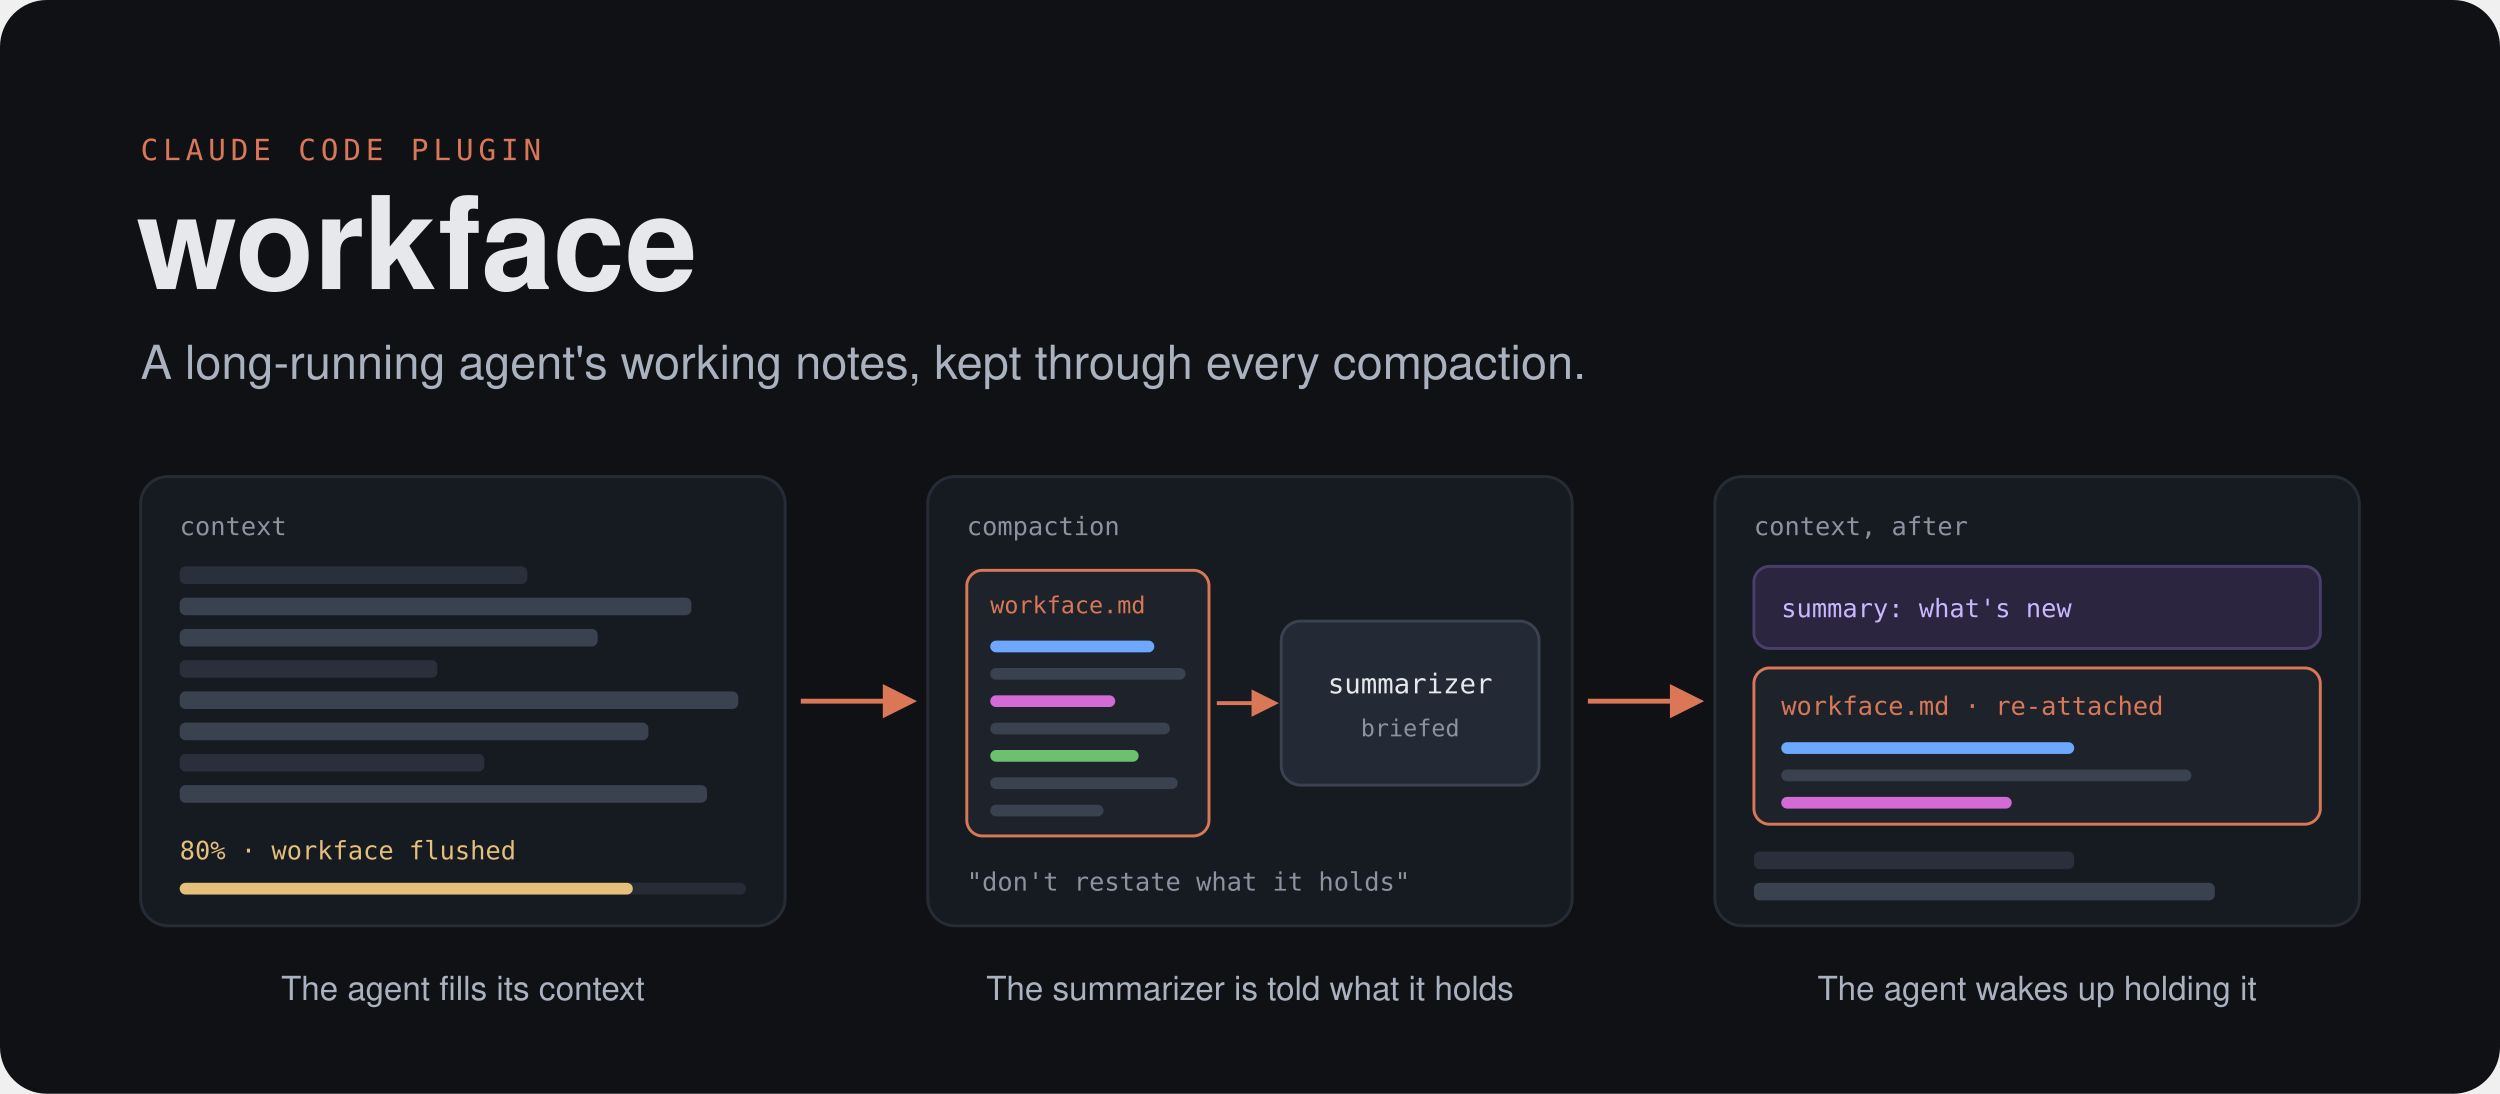
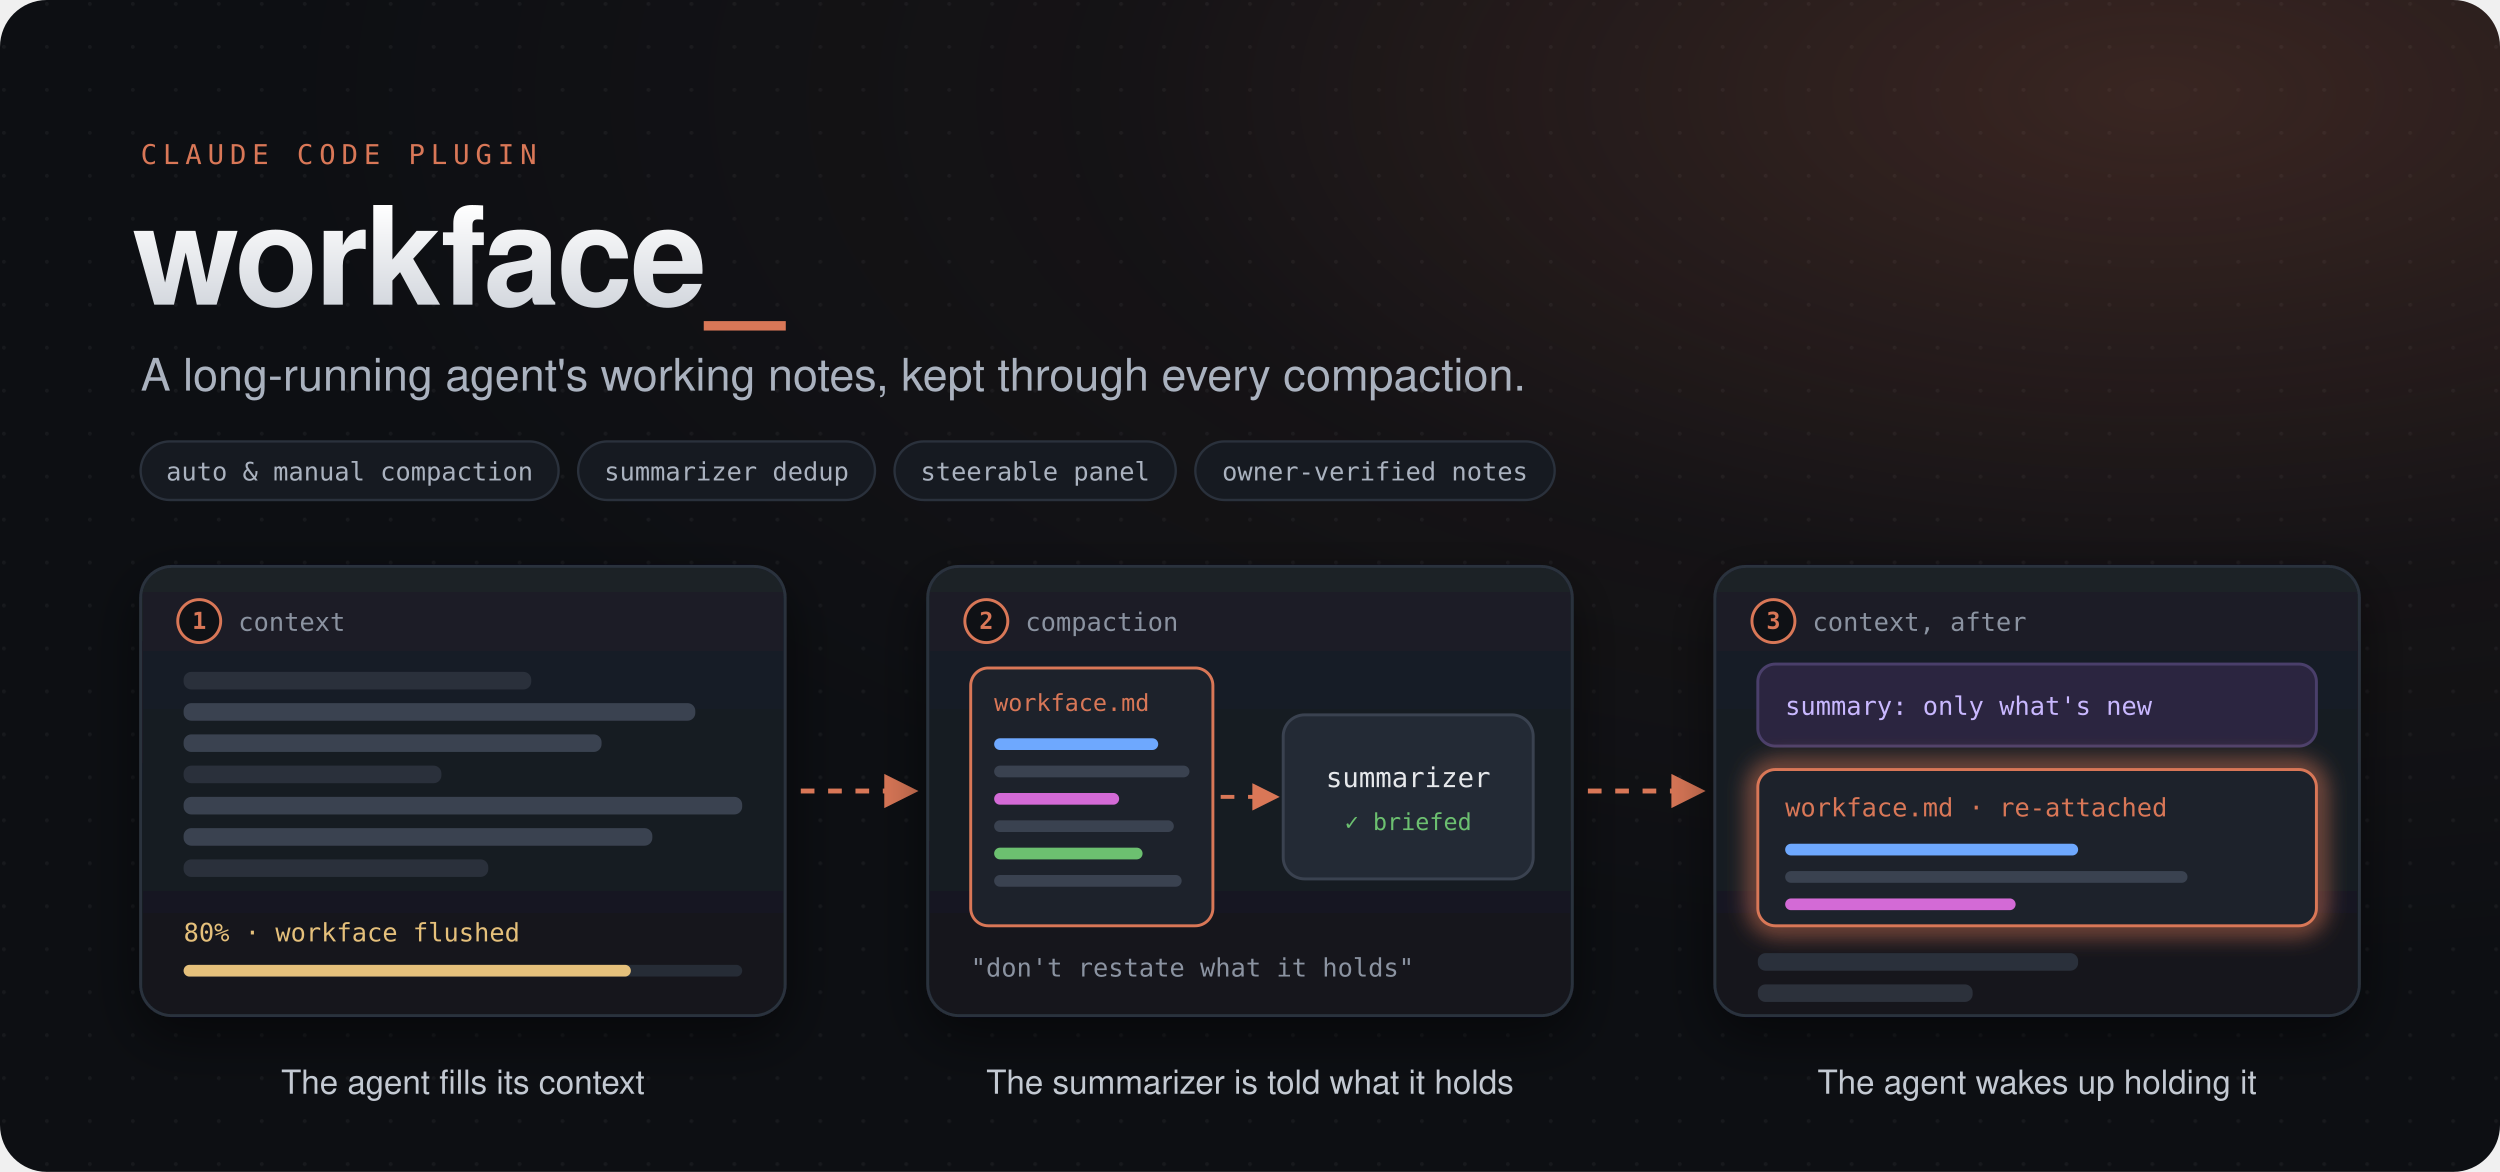
- <svg xmlns="http://www.w3.org/2000/svg" viewBox="0 0 1280 560" width="1280" height="560" role="img" aria-labelledby="t d">
+ <svg xmlns="http://www.w3.org/2000/svg" viewBox="0 0 1280 600" width="1280" height="600" role="img" aria-labelledby="t d">
  <defs>
-     <marker id="arrow" viewBox="0 0 10 10" refX="8" refY="5" markerWidth="7" markerHeight="7" orient="auto-start-reverse">
+     <radialGradient id="glow" cx="0.86" cy="0.08" r="0.75">
+       <stop offset="0" stop-color="#d97757" stop-opacity="0.22" />
+       <stop offset="0.55" stop-color="#d97757" stop-opacity="0.04" />
+       <stop offset="1" stop-color="#d97757" stop-opacity="0" />
+     </radialGradient>
+     <linearGradient id="word" x1="0" y1="0" x2="0" y2="1">
+       <stop offset="0" stop-color="#ffffff" />
+       <stop offset="1" stop-color="#c9ced6" />
+     </linearGradient>
+     <linearGradient id="card" x1="0" y1="0" x2="0" y2="1">
+       <stop offset="0" stop-color="#1b2028" />
+       <stop offset="1" stop-color="#13171d" />
+     </linearGradient>
+     <pattern id="dots" width="22" height="22" patternUnits="userSpaceOnUse">
+       <circle cx="2" cy="2" r="1" fill="#ffffff" fill-opacity="0.045" />
+     </pattern>
+     <filter id="shadow" x="-20%" y="-20%" width="140%" height="160%">
+       <feDropShadow dx="0" dy="10" stdDeviation="14" flood-color="#000000" flood-opacity="0.5" />
+     </filter>
+     <filter id="soft" x="-30%" y="-30%" width="160%" height="160%">
+       <feGaussianBlur stdDeviation="6" />
+     </filter>
+     <marker id="head" viewBox="0 0 10 10" refX="7" refY="5" markerWidth="7" markerHeight="7" orient="auto">
      <path d="M0 0 L10 5 L0 10 z" fill="#d97757" />
    </marker>
    <style>
      .sans { font-family: -apple-system, 'Segoe UI', Helvetica, Arial, sans-serif; }
      .mono { font-family: ui-monospace, SFMono-Regular, Menlo, Consolas, 'DejaVu Sans Mono', monospace; }
-       .card { fill: #161a21; stroke: #262c36; stroke-width: 1.5; }
+       .card { fill: url(#card); stroke: #2a313c; stroke-width: 1.5; filter: url(#shadow); }
      .msg-u { fill: #2a303b; }
      .msg-a { fill: #3a4250; }
-       .cap { fill: #aab2bf; font-size: 17px; }
+       .chip { fill: #161a21; stroke: #2a313c; stroke-width: 1.2; }
+       .chip-t { fill: #aab2bf; font-size: 13px; }
+       .step { fill: #0f1115; stroke: #d97757; stroke-width: 1.5; }
+       .step-n { fill: #d97757; font-size: 12px; font-weight: 700; }
+       .head { fill: #8b93a1; font-size: 13px; }
+       .cap { fill: #c3c9d2; font-size: 17px; }
+       .blink { animation: blink 1.1s steps(1) infinite; }
+       .flow { stroke-dasharray: 7 7; animation: flow 1.1s linear infinite; }
+       .fill { transform-box: fill-box; transform-origin: left center; animation: fill 7s ease-in-out infinite; }
+       .pulse { animation: pulse 3.5s ease-in-out infinite; }
+       @keyframes blink { 50% { opacity: 0; } }
+       @keyframes flow { to { stroke-dashoffset: -28; } }
+       @keyframes fill { 0% { transform: scaleX(0.15); } 55%, 100% { transform: scaleX(1); } }
+       @keyframes pulse { 0%, 100% { opacity: 0.2; } 50% { opacity: 0.85; } }
+       @media (prefers-reduced-motion: reduce) { .blink, .flow, .fill, .pulse { animation: none; } }
    </style>
  </defs>
-   <rect width="1280" height="560" rx="24" fill="#0f1115" />
-   <text x="72" y="82" class="mono" font-size="15" letter-spacing="2.5" fill="#d97757">CLAUDE CODE PLUGIN</text>
-   <text x="70" y="148" class="sans" font-size="66" font-weight="700" fill="#e6e8eb">workface</text>
-   <text x="72" y="194" class="sans" font-size="24" fill="#aab2bf">A long-running agent's working notes, kept through every compaction.</text>
-   <rect x="72" y="244" width="330" height="230" rx="14" class="card" />
-   <text x="92" y="274" class="mono" font-size="13" fill="#8b93a1">context</text>
-   <rect x="92" y="290" width="178" height="9" rx="3" class="msg-u" />
-   <rect x="92" y="306" width="262" height="9" rx="3" class="msg-a" />
-   <rect x="92" y="322" width="214" height="9" rx="3" class="msg-a" />
-   <rect x="92" y="338" width="132" height="9" rx="3" class="msg-u" />
-   <rect x="92" y="354" width="286" height="9" rx="3" class="msg-a" />
-   <rect x="92" y="370" width="240" height="9" rx="3" class="msg-a" />
-   <rect x="92" y="386" width="156" height="9" rx="3" class="msg-u" />
-   <rect x="92" y="402" width="270" height="9" rx="3" class="msg-a" />
-   <text x="92" y="440" class="mono" font-size="13" fill="#e5c07b">80% · workface flushed</text>
-   <rect x="92" y="452" width="290" height="6" rx="3" fill="#262c36" />
-   <rect x="92" y="452" width="232" height="6" rx="3" fill="#e5c07b" />
-   <line x1="410" y1="359" x2="466" y2="359" stroke="#d97757" stroke-width="2.5" marker-end="url(#arrow)" />
-   <rect x="475" y="244" width="330" height="230" rx="14" class="card" />
-   <text x="495" y="274" class="mono" font-size="13" fill="#8b93a1">compaction</text>
-   <rect x="495" y="292" width="124" height="136" rx="8" fill="#1d222b" stroke="#d97757" stroke-width="1.5" />
-   <text x="507" y="314" class="mono" font-size="12" fill="#d97757">workface.md</text>
-   <rect x="507" y="328" width="84" height="6" rx="3" fill="#6ea8fe" />
-   <rect x="507" y="342" width="100" height="6" rx="3" fill="#3a4250" />
-   <rect x="507" y="356" width="64" height="6" rx="3" fill="#d36ad6" />
-   <rect x="507" y="370" width="92" height="6" rx="3" fill="#3a4250" />
-   <rect x="507" y="384" width="76" height="6" rx="3" fill="#6cc070" />
-   <rect x="507" y="398" width="96" height="6" rx="3" fill="#3a4250" />
-   <rect x="507" y="412" width="58" height="6" rx="3" fill="#3a4250" />
-   <line x1="623" y1="360" x2="652" y2="360" stroke="#d97757" stroke-width="2" marker-end="url(#arrow)" />
-   <rect x="656" y="318" width="132" height="84" rx="10" fill="#232a35" stroke="#3a4250" stroke-width="1.5" />
-   <text x="722" y="355" class="mono" font-size="14" fill="#e6e8eb" text-anchor="middle">summarizer</text>
-   <text x="722" y="377" class="mono" font-size="12" fill="#8b93a1" text-anchor="middle">briefed</text>
-   <text x="495" y="456" class="mono" font-size="13" fill="#8b93a1">"don't restate what it holds"</text>
-   <line x1="813" y1="359" x2="869" y2="359" stroke="#d97757" stroke-width="2.5" marker-end="url(#arrow)" />
-   <rect x="878" y="244" width="330" height="230" rx="14" class="card" />
-   <text x="898" y="274" class="mono" font-size="13" fill="#8b93a1">context, after</text>
-   <rect x="898" y="290" width="290" height="42" rx="8" fill="#2b2540" stroke="#4a3f6b" stroke-width="1.5" />
-   <text x="912" y="316" class="mono" font-size="13" fill="#c9b8ff">summary: what's new</text>
-   <rect x="898" y="342" width="290" height="80" rx="8" fill="#1d222b" stroke="#d97757" stroke-width="1.5" />
-   <text x="912" y="366" class="mono" font-size="13" fill="#d97757">workface.md · re-attached</text>
-   <rect x="912" y="380" width="150" height="6" rx="3" fill="#6ea8fe" />
-   <rect x="912" y="394" width="210" height="6" rx="3" fill="#3a4250" />
-   <rect x="912" y="408" width="118" height="6" rx="3" fill="#d36ad6" />
-   <rect x="898" y="436" width="164" height="9" rx="3" class="msg-u" />
-   <rect x="898" y="452" width="236" height="9" rx="3" class="msg-a" />
-   <text x="237" y="512" class="sans cap" text-anchor="middle">The agent fills its context</text>
-   <text x="640" y="512" class="sans cap" text-anchor="middle">The summarizer is told what it holds</text>
-   <text x="1043" y="512" class="sans cap" text-anchor="middle">The agent wakes up holding it</text>
+   <rect width="1280" height="600" rx="24" fill="#0d0f13" />
+   <rect width="1280" height="600" rx="24" fill="url(#dots)" />
+   <rect width="1280" height="600" rx="24" fill="url(#glow)" />
+   <text x="72" y="84" class="mono" font-size="14" letter-spacing="3" fill="#d97757">CLAUDE CODE PLUGIN</text>
+   <text x="68" y="156" class="sans" font-size="70" font-weight="800" letter-spacing="-1.5" fill="url(#word)">workface<tspan class="blink" fill="#d97757">_</tspan>
+   </text>
+   <text x="72" y="200" class="sans" font-size="23" fill="#aab2bf">A long-running agent's working notes, kept through every compaction.</text>
+   <g class="mono">
+     <rect x="72" y="226" width="214" height="30" rx="15" class="chip" />
+     <text x="179" y="246" class="chip-t" text-anchor="middle">auto &amp; manual compaction</text>
+     <rect x="296" y="226" width="152" height="30" rx="15" class="chip" />
+     <text x="372" y="246" class="chip-t" text-anchor="middle">summarizer dedup</text>
+     <rect x="458" y="226" width="144" height="30" rx="15" class="chip" />
+     <text x="530" y="246" class="chip-t" text-anchor="middle">steerable panel</text>
+     <rect x="612" y="226" width="184" height="30" rx="15" class="chip" />
+     <text x="704" y="246" class="chip-t" text-anchor="middle">owner-verified notes</text>
+   </g>
+   <rect x="72" y="290" width="330" height="230" rx="16" class="card" />
+   <circle cx="102" cy="318" r="11" class="step" />
+   <text x="102" y="322" class="mono step-n" text-anchor="middle">1</text>
+   <text x="122" y="323" class="mono head">context</text>
+   <rect x="94" y="344" width="178" height="9" rx="4" class="msg-u" />
+   <rect x="94" y="360" width="262" height="9" rx="4" class="msg-a" />
+   <rect x="94" y="376" width="214" height="9" rx="4" class="msg-a" />
+   <rect x="94" y="392" width="132" height="9" rx="4" class="msg-u" />
+   <rect x="94" y="408" width="286" height="9" rx="4" class="msg-a" />
+   <rect x="94" y="424" width="240" height="9" rx="4" class="msg-a" />
+   <rect x="94" y="440" width="156" height="9" rx="4" class="msg-u" />
+   <text x="94" y="482" class="mono" font-size="13" fill="#e5c07b">80% · workface flushed</text>
+   <rect x="94" y="494" width="286" height="6" rx="3" fill="#262c36" />
+   <rect x="94" y="494" width="229" height="6" rx="3" fill="#e5c07b" class="fill" />
+   <line x1="410" y1="405" x2="465" y2="405" stroke="#d97757" stroke-width="2.5" class="flow" marker-end="url(#head)" />
+   <rect x="475" y="290" width="330" height="230" rx="16" class="card" />
+   <circle cx="505" cy="318" r="11" class="step" />
+   <text x="505" y="322" class="mono step-n" text-anchor="middle">2</text>
+   <text x="525" y="323" class="mono head">compaction</text>
+   <rect x="497" y="342" width="124" height="132" rx="9" fill="#1d222b" stroke="#d97757" stroke-width="1.5" />
+   <text x="509" y="364" class="mono" font-size="12" fill="#d97757">workface.md</text>
+   <rect x="509" y="378" width="84" height="6" rx="3" fill="#6ea8fe" />
+   <rect x="509" y="392" width="100" height="6" rx="3" fill="#3a4250" />
+   <rect x="509" y="406" width="64" height="6" rx="3" fill="#d36ad6" />
+   <rect x="509" y="420" width="92" height="6" rx="3" fill="#3a4250" />
+   <rect x="509" y="434" width="76" height="6" rx="3" fill="#6cc070" />
+   <rect x="509" y="448" width="96" height="6" rx="3" fill="#3a4250" />
+   <line x1="625" y1="408" x2="651" y2="408" stroke="#d97757" stroke-width="2" class="flow" marker-end="url(#head)" />
+   <rect x="657" y="366" width="128" height="84" rx="11" fill="#232a35" stroke="#3a4250" stroke-width="1.5" />
+   <text x="721" y="403" class="mono" font-size="14" fill="#e6e8eb" text-anchor="middle">summarizer</text>
+   <text x="721" y="425" class="mono" font-size="12" fill="#6cc070" text-anchor="middle">✓ briefed</text>
+   <text x="497" y="500" class="mono" font-size="13" fill="#8b93a1">"don't restate what it holds"</text>
+   <line x1="813" y1="405" x2="868" y2="405" stroke="#d97757" stroke-width="2.5" class="flow" marker-end="url(#head)" />
+   <rect x="878" y="290" width="330" height="230" rx="16" class="card" />
+   <circle cx="908" cy="318" r="11" class="step" />
+   <text x="908" y="322" class="mono step-n" text-anchor="middle">3</text>
+   <text x="928" y="323" class="mono head">context, after</text>
+   <rect x="900" y="340" width="286" height="42" rx="9" fill="#2b2540" stroke="#4a3f6b" stroke-width="1.5" />
+   <text x="914" y="366" class="mono" font-size="13" fill="#c9b8ff">summary: only what's new</text>
+   <rect x="900" y="394" width="286" height="80" rx="9" fill="none" stroke="#d97757" stroke-width="6" filter="url(#soft)" class="pulse" />
+   <rect x="900" y="394" width="286" height="80" rx="9" fill="#1d222b" stroke="#d97757" stroke-width="1.5" />
+   <text x="914" y="418" class="mono" font-size="13" fill="#d97757">workface.md · re-attached</text>
+   <rect x="914" y="432" width="150" height="6" rx="3" fill="#6ea8fe" />
+   <rect x="914" y="446" width="206" height="6" rx="3" fill="#3a4250" />
+   <rect x="914" y="460" width="118" height="6" rx="3" fill="#d36ad6" />
+   <rect x="900" y="488" width="164" height="9" rx="4" class="msg-u" />
+   <rect x="900" y="504" width="110" height="9" rx="4" class="msg-a" opacity="0.6" />
+   <text x="237" y="560" class="sans cap" text-anchor="middle">The agent fills its context</text>
+   <text x="640" y="560" class="sans cap" text-anchor="middle">The summarizer is told what it holds</text>
+   <text x="1043" y="560" class="sans cap" text-anchor="middle">The agent wakes up holding it</text>
</svg>
